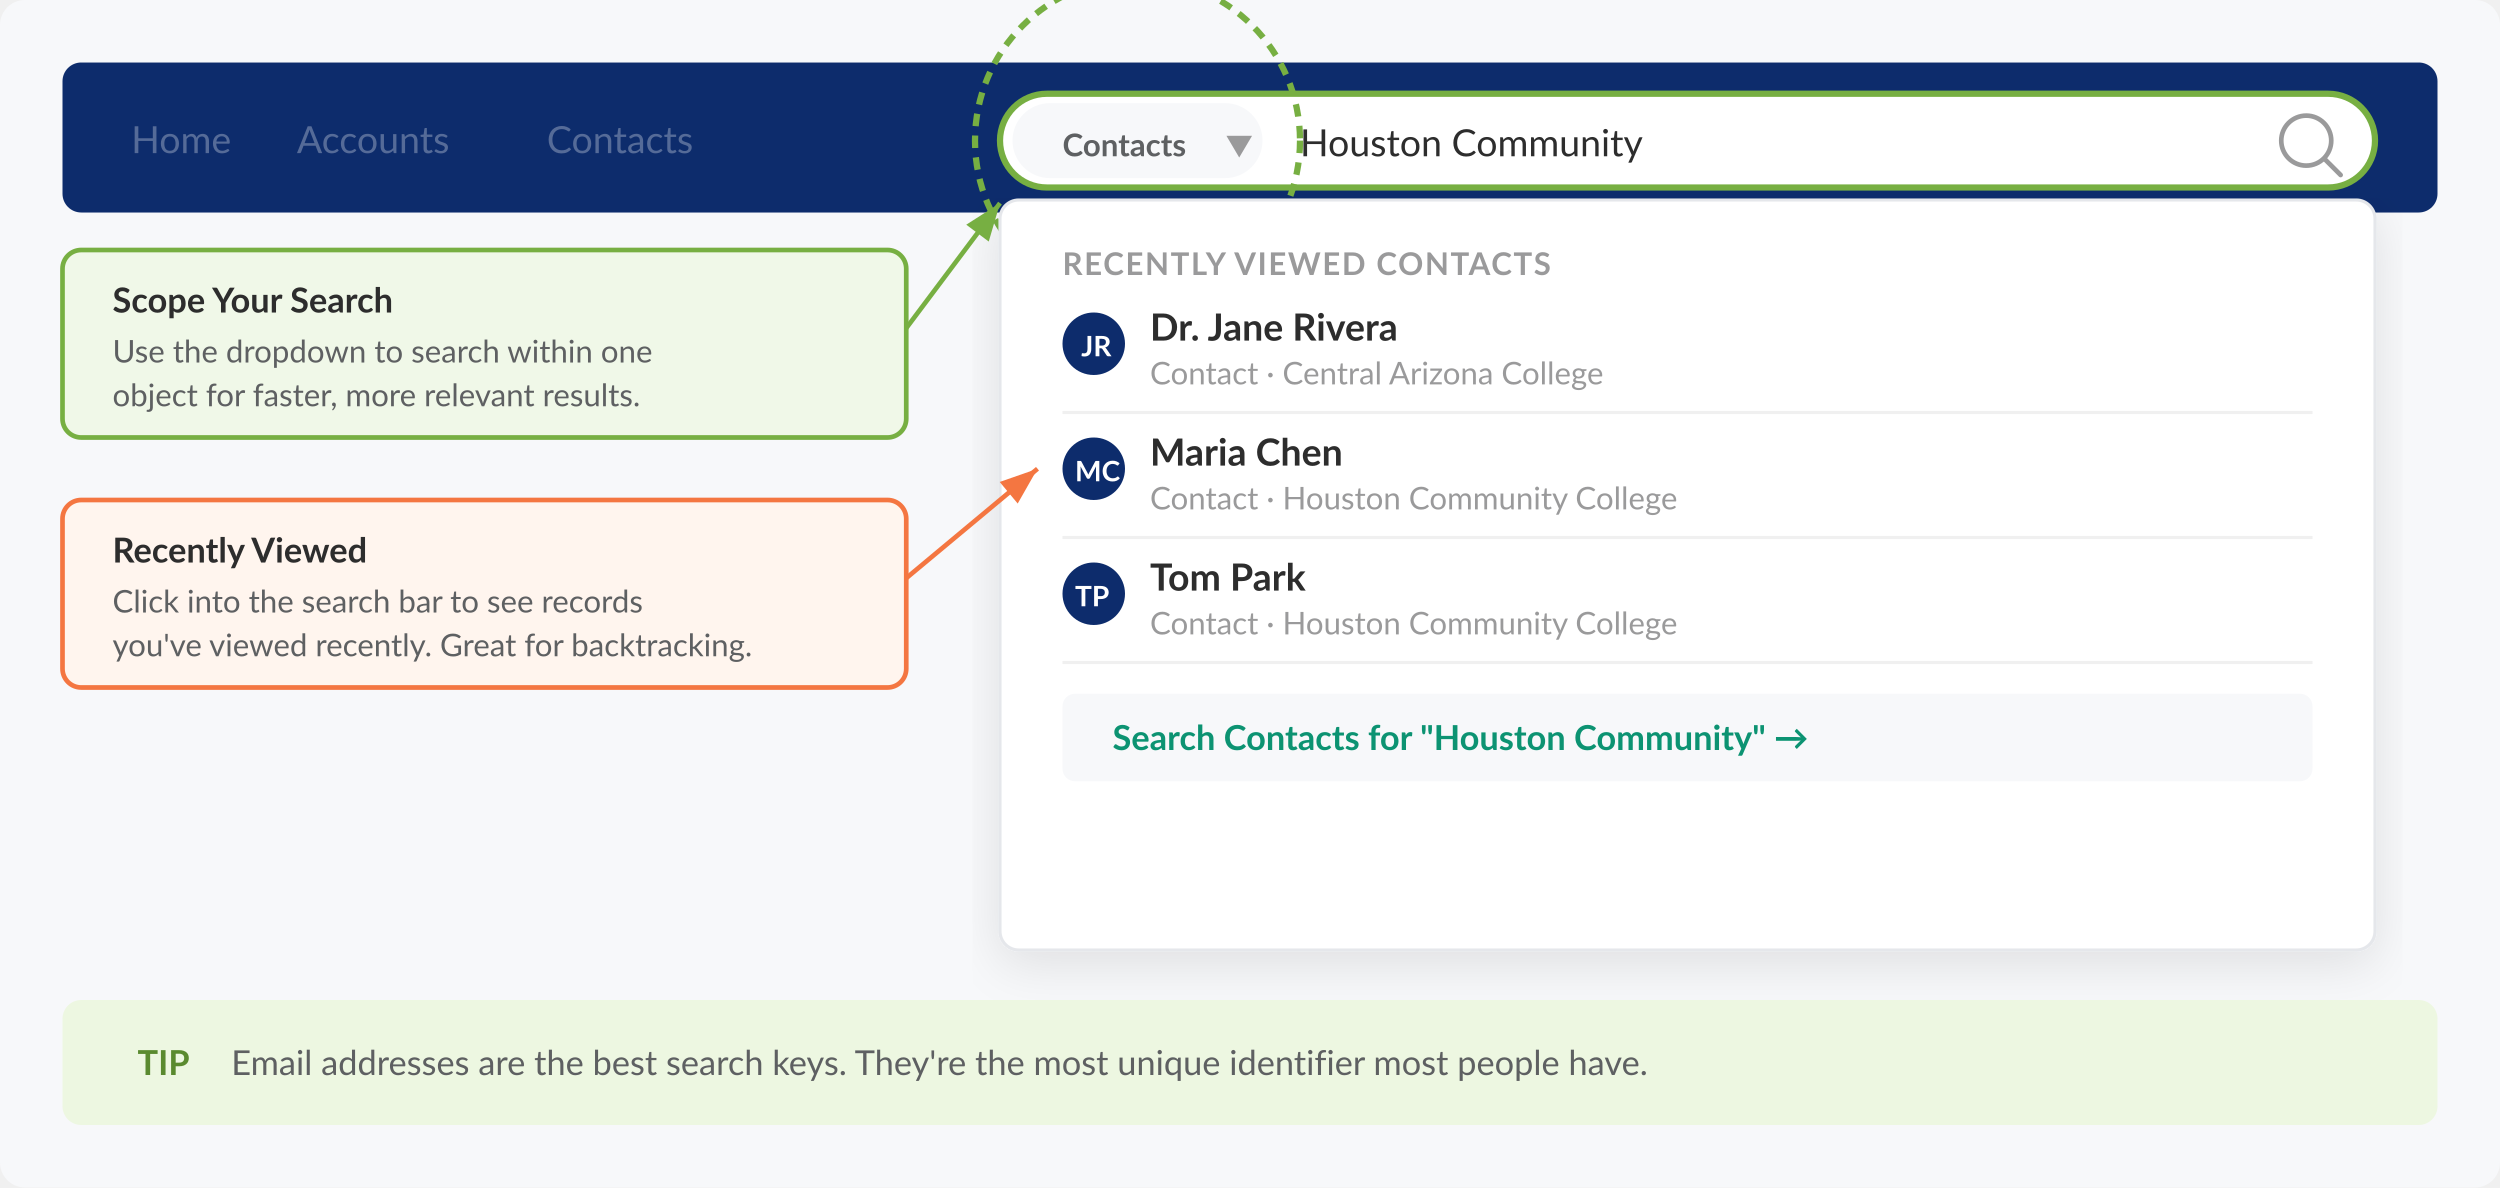
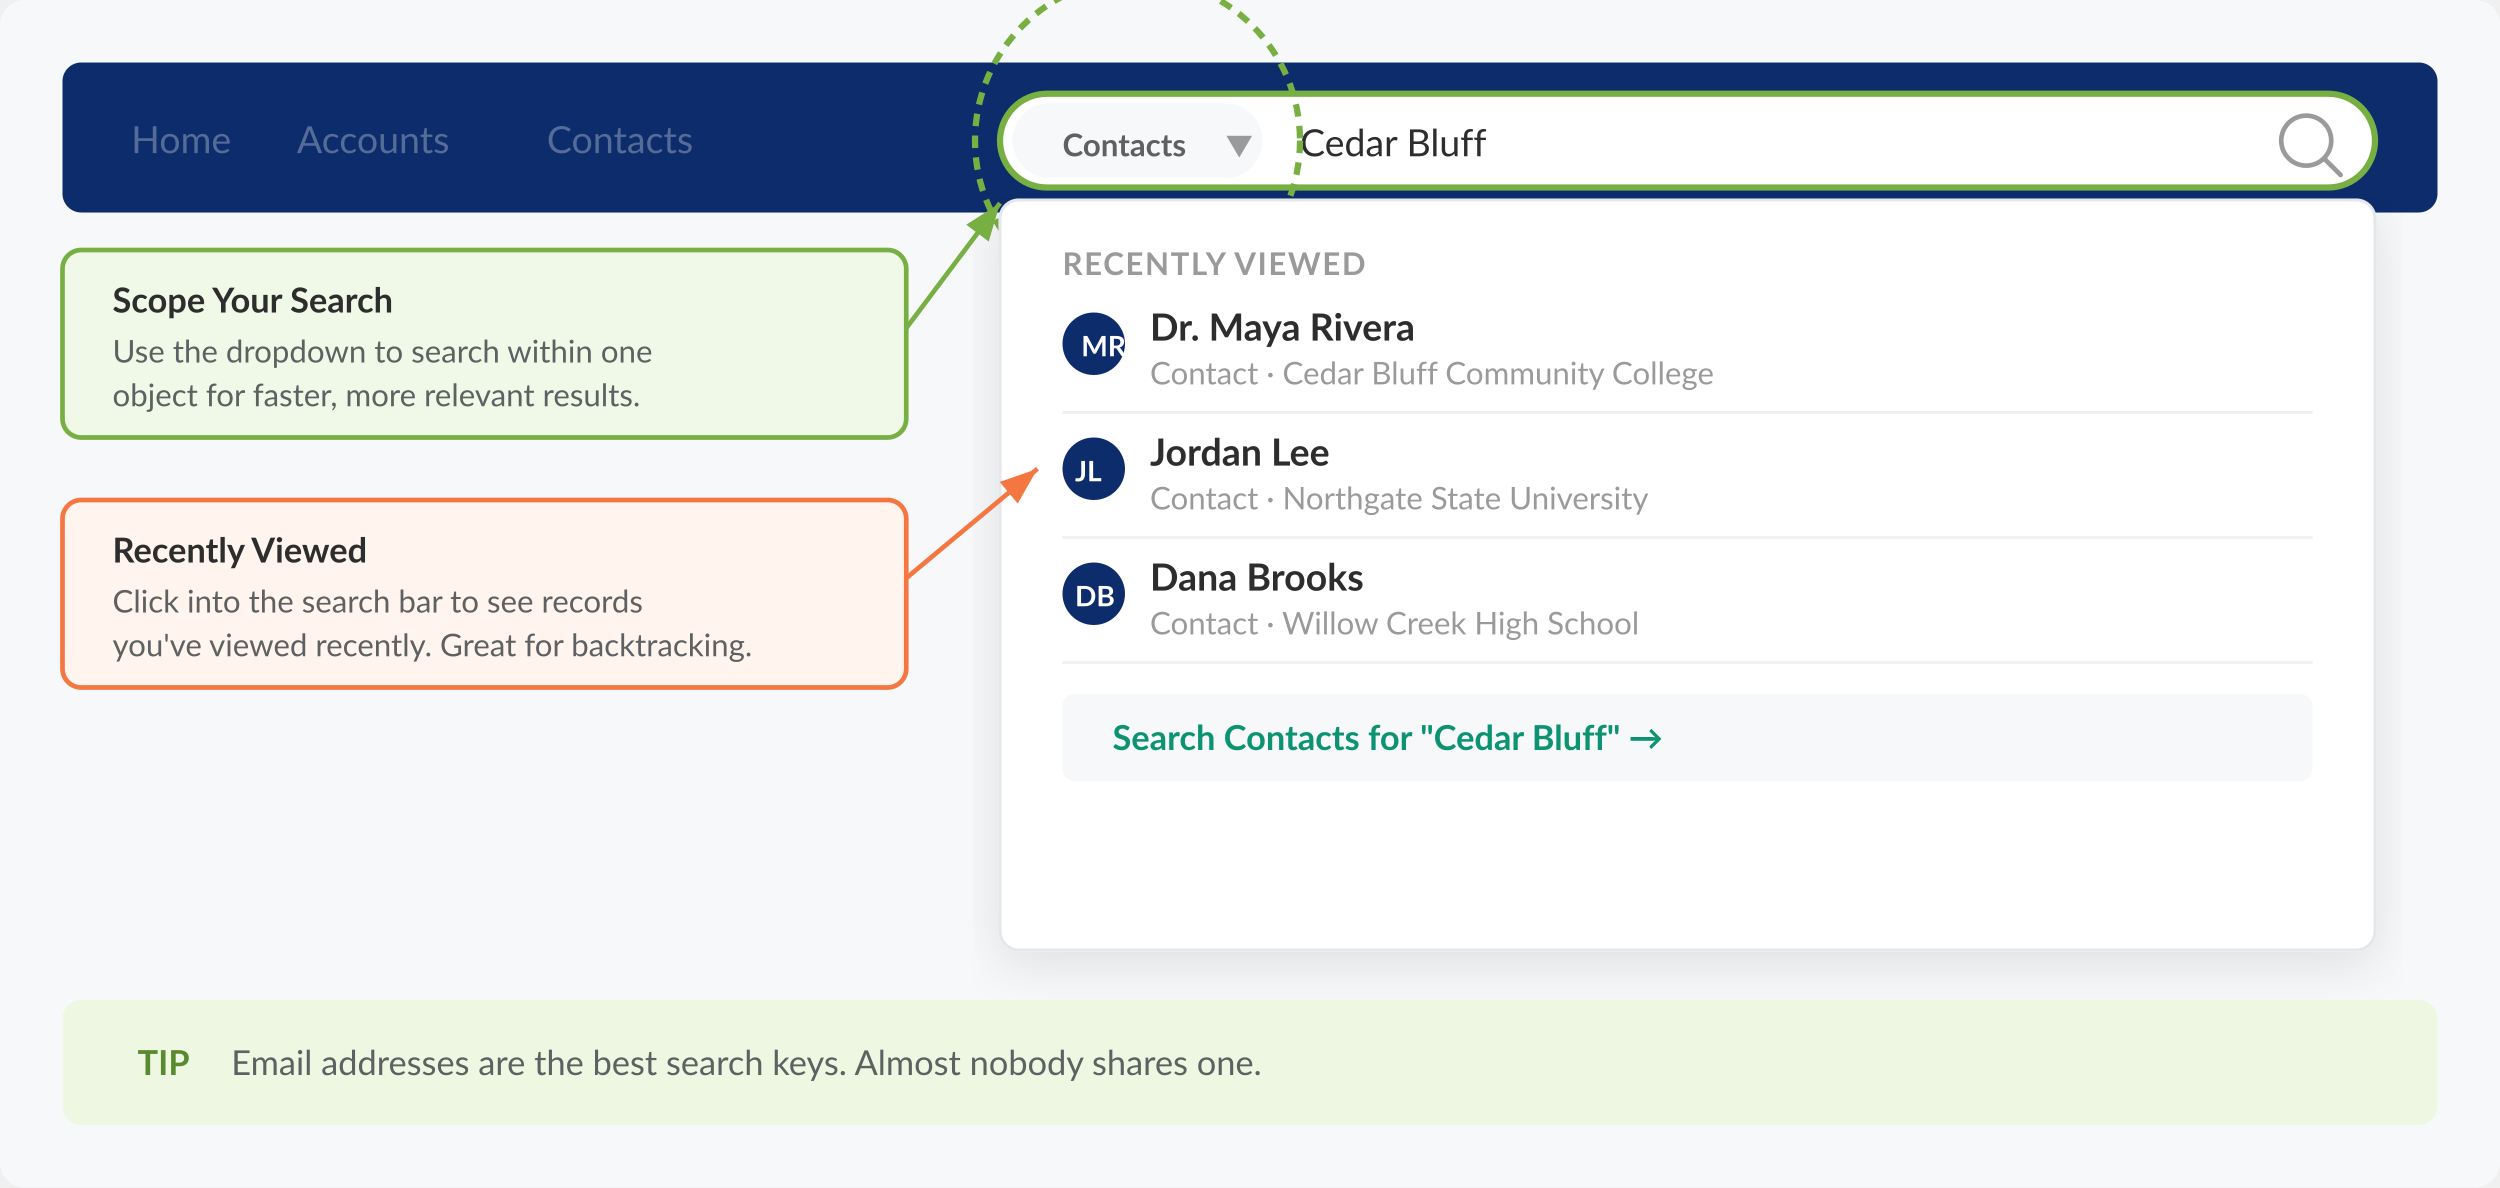
<svg xmlns="http://www.w3.org/2000/svg" viewBox="0 0 800 380" font-family="Lato, -apple-system, sans-serif">
  <rect width="800" height="380" fill="#F7F8FA" rx="8" />
  <rect x="20" y="20" width="760" height="48" fill="#0D2C6C" rx="6" />
  <text x="42" y="49" fill="rgba(255,255,255,0.3)" font-size="12">Home</text>
  <text x="95" y="49" fill="rgba(255,255,255,0.3)" font-size="12">Accounts</text>
  <text x="175" y="49" fill="rgba(255,255,255,0.3)" font-size="12">Contacts</text>
  <rect x="320" y="30" width="440" height="30" rx="15" fill="#fff" stroke="#77AF42" stroke-width="2" />
  <rect x="324" y="33" width="80" height="24" rx="12" fill="#F7F8FA" />
  <text x="340" y="50" fill="#5E6062" font-size="10" font-weight="700">Contacts</text>
  <text x="392" y="50" fill="#9A9A9B" font-size="9">▼</text>
-   <text x="416" y="50" fill="#2d2d2d" font-size="12">Houston Community</text>
+   <text x="416" y="50" fill="#2d2d2d" font-size="12">Cedar Bluff</text>
  <circle cx="738" cy="45" r="8" fill="none" stroke="#9A9A9B" stroke-width="1.5" />
  <line x1="744" y1="51" x2="749" y2="56" stroke="#9A9A9B" stroke-width="1.5" stroke-linecap="round" />
  <circle cx="364" cy="45" r="52" fill="none" stroke="#77AF42" stroke-width="2" stroke-dasharray="4,3" />
  <rect x="320" y="64" width="440" height="240" fill="#fff" rx="6" stroke="#E5E7EB" stroke-width="1" filter="url(#shadow2)" />
-   <text x="340" y="88" fill="#9A9A9B" font-size="10" font-weight="700" letter-spacing="0.5">RECENTLY VIEWED CONTACTS</text>
+   <text x="340" y="88" fill="#9A9A9B" font-size="10" font-weight="700" letter-spacing="0.5">RECENTLY VIEWED</text>
  <g transform="translate(340, 100)">
    <circle cx="10" cy="10" r="10" fill="#0D2C6C" />
-     <text x="6" y="14" fill="#fff" font-size="9" font-weight="700">JR</text>
-     <text x="28" y="9" fill="#2d2d2d" font-size="12" font-weight="700">Dr. Jane Rivera</text>
-     <text x="28" y="23" fill="#9A9A9B" font-size="10">Contact · Central Arizona College</text>
+     <text x="6" y="14" fill="#fff" font-size="9" font-weight="700">MR</text>
+     <text x="28" y="9" fill="#2d2d2d" font-size="12" font-weight="700">Dr. Maya Rivera</text>
+     <text x="28" y="23" fill="#9A9A9B" font-size="10">Contact · Cedar Bluff Community College</text>
  </g>
  <line x1="340" y1="132" x2="740" y2="132" stroke="#F0F0F0" stroke-width="1" />
  <g transform="translate(340, 140)">
    <circle cx="10" cy="10" r="10" fill="#0D2C6C" />
-     <text x="4" y="14" fill="#fff" font-size="9" font-weight="700">MC</text>
-     <text x="28" y="9" fill="#2d2d2d" font-size="12" font-weight="700">Maria Chen</text>
-     <text x="28" y="23" fill="#9A9A9B" font-size="10">Contact · Houston Community College</text>
+     <text x="4" y="14" fill="#fff" font-size="9" font-weight="700">JL</text>
+     <text x="28" y="9" fill="#2d2d2d" font-size="12" font-weight="700">Jordan Lee</text>
+     <text x="28" y="23" fill="#9A9A9B" font-size="10">Contact · Northgate State University</text>
  </g>
  <line x1="340" y1="172" x2="740" y2="172" stroke="#F0F0F0" stroke-width="1" />
  <g transform="translate(340, 180)">
    <circle cx="10" cy="10" r="10" fill="#0D2C6C" />
-     <text x="4" y="14" fill="#fff" font-size="9" font-weight="700">TP</text>
-     <text x="28" y="9" fill="#2d2d2d" font-size="12" font-weight="700">Tom Park</text>
-     <text x="28" y="23" fill="#9A9A9B" font-size="10">Contact · Houston Community College</text>
+     <text x="4" y="14" fill="#fff" font-size="9" font-weight="700">DB</text>
+     <text x="28" y="9" fill="#2d2d2d" font-size="12" font-weight="700">Dana Brooks</text>
+     <text x="28" y="23" fill="#9A9A9B" font-size="10">Contact · Willow Creek High School</text>
  </g>
  <line x1="340" y1="212" x2="740" y2="212" stroke="#F0F0F0" stroke-width="1" />
  <rect x="340" y="222" width="400" height="28" rx="4" fill="#F7F8FA" />
-   <text x="356" y="240" fill="#0C9372" font-size="11" font-weight="700">Search Contacts for "Houston Community" →</text>
+   <text x="356" y="240" fill="#0C9372" font-size="11" font-weight="700">Search Contacts for "Cedar Bluff" →</text>
  <rect x="20" y="80" width="270" height="60" rx="6" fill="#f0f8e8" stroke="#77AF42" stroke-width="1.5" />
  <text x="36" y="100" fill="#2d2d2d" font-size="11" font-weight="700">Scope Your Search</text>
  <text x="36" y="116" fill="#5E6062" font-size="10">Use the dropdown to search within one</text>
  <text x="36" y="130" fill="#5E6062" font-size="10">object for faster, more relevant results.</text>
  <path d="M 290 105 L 320 65" fill="none" stroke="#77AF42" stroke-width="1.5" marker-end="url(#arrow2)" />
  <rect x="20" y="160" width="270" height="60" rx="6" fill="#FFF5EE" stroke="#F47641" stroke-width="1.5" />
  <text x="36" y="180" fill="#2d2d2d" font-size="11" font-weight="700">Recently Viewed</text>
  <text x="36" y="196" fill="#5E6062" font-size="10">Click into the search bar to see records</text>
  <text x="36" y="210" fill="#5E6062" font-size="10">you've viewed recently. Great for backtracking.</text>
  <path d="M 290 185 L 332 150" fill="none" stroke="#F47641" stroke-width="1.5" marker-end="url(#arrow2o)" />
  <rect x="20" y="320" width="760" height="40" rx="6" fill="#EDF7E1" />
  <text x="44" y="344" fill="#5a8a2f" font-size="11" font-weight="700">TIP</text>
-   <text x="74" y="344" fill="#5E6062" font-size="11">Email addresses are the best search keys. They're the most unique identifier most people have.</text>
+   <text x="74" y="344" fill="#5E6062" font-size="11">Email addresses are the best search keys. Almost nobody shares one.</text>
  <defs>
    <marker id="arrow2" markerWidth="8" markerHeight="6" refX="8" refY="3" orient="auto">
      <polygon points="0 0, 8 3, 0 6" fill="#77AF42" />
    </marker>
    <marker id="arrow2o" markerWidth="8" markerHeight="6" refX="8" refY="3" orient="auto">
      <polygon points="0 0, 8 3, 0 6" fill="#F47641" />
    </marker>
    <filter id="shadow2" x="-2%" y="-2%" width="104%" height="110%">
      <feDropShadow dx="0" dy="4" stdDeviation="8" flood-opacity="0.1" />
    </filter>
  </defs>
</svg>
